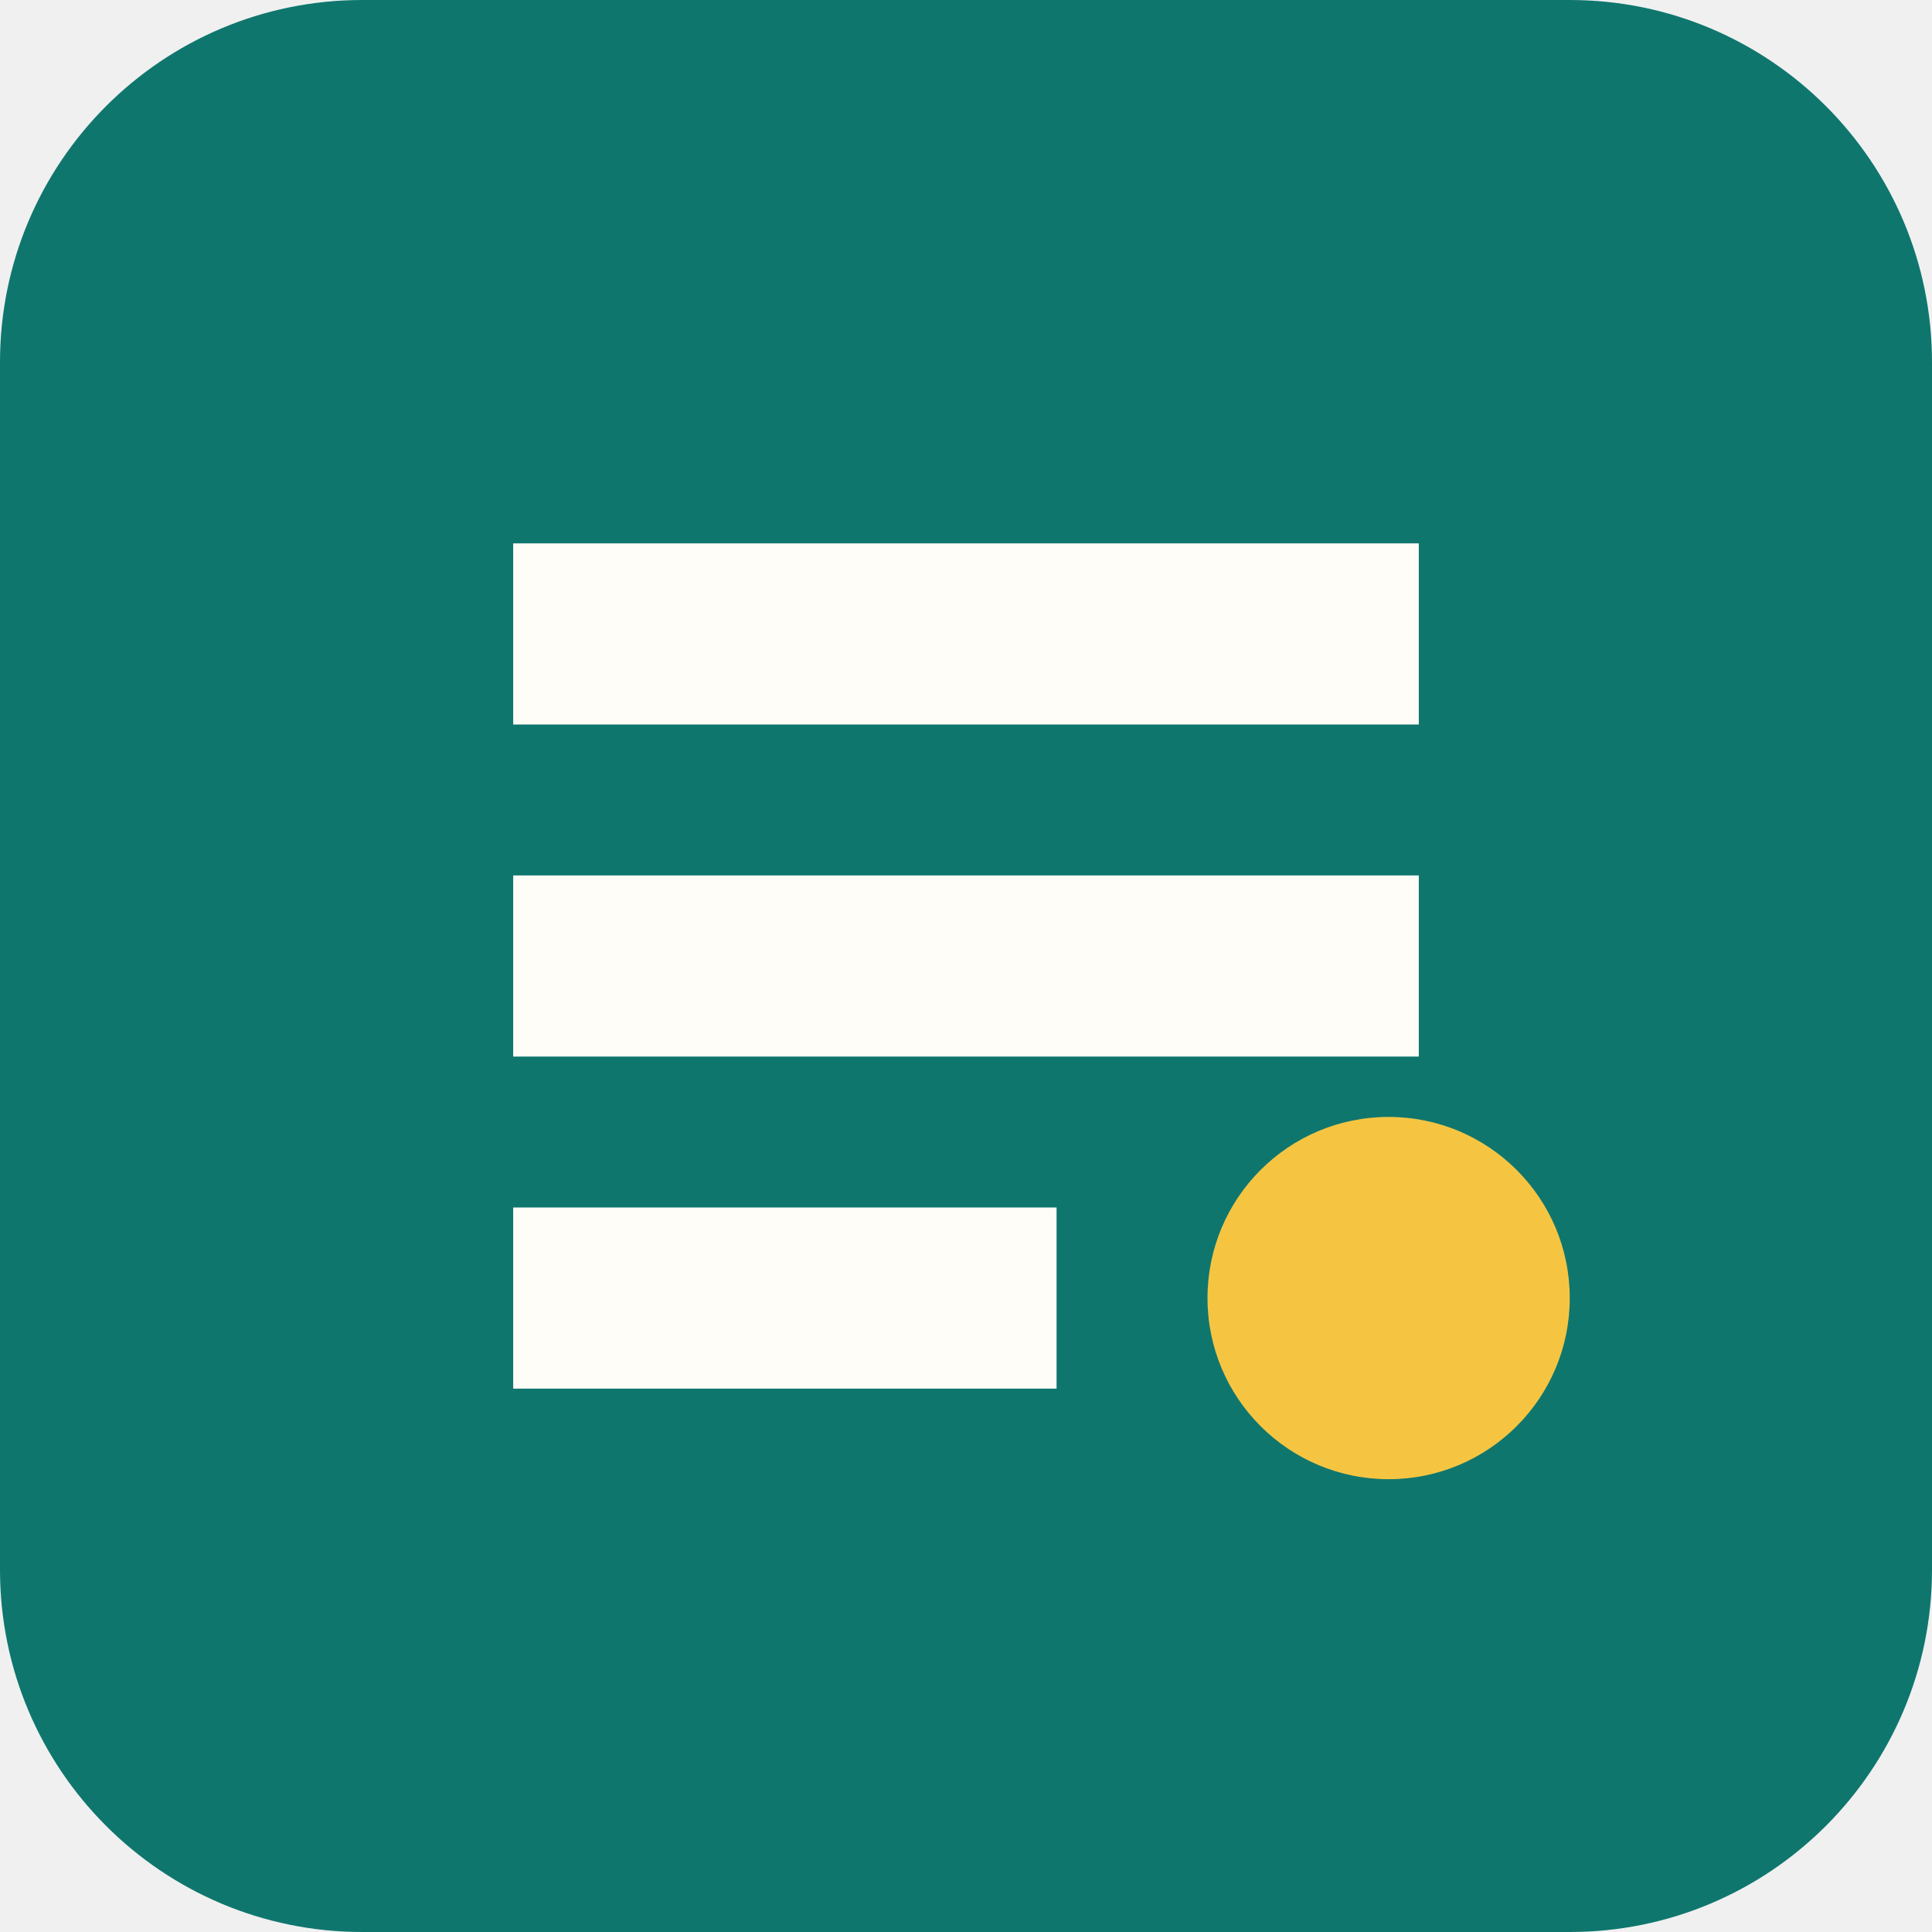
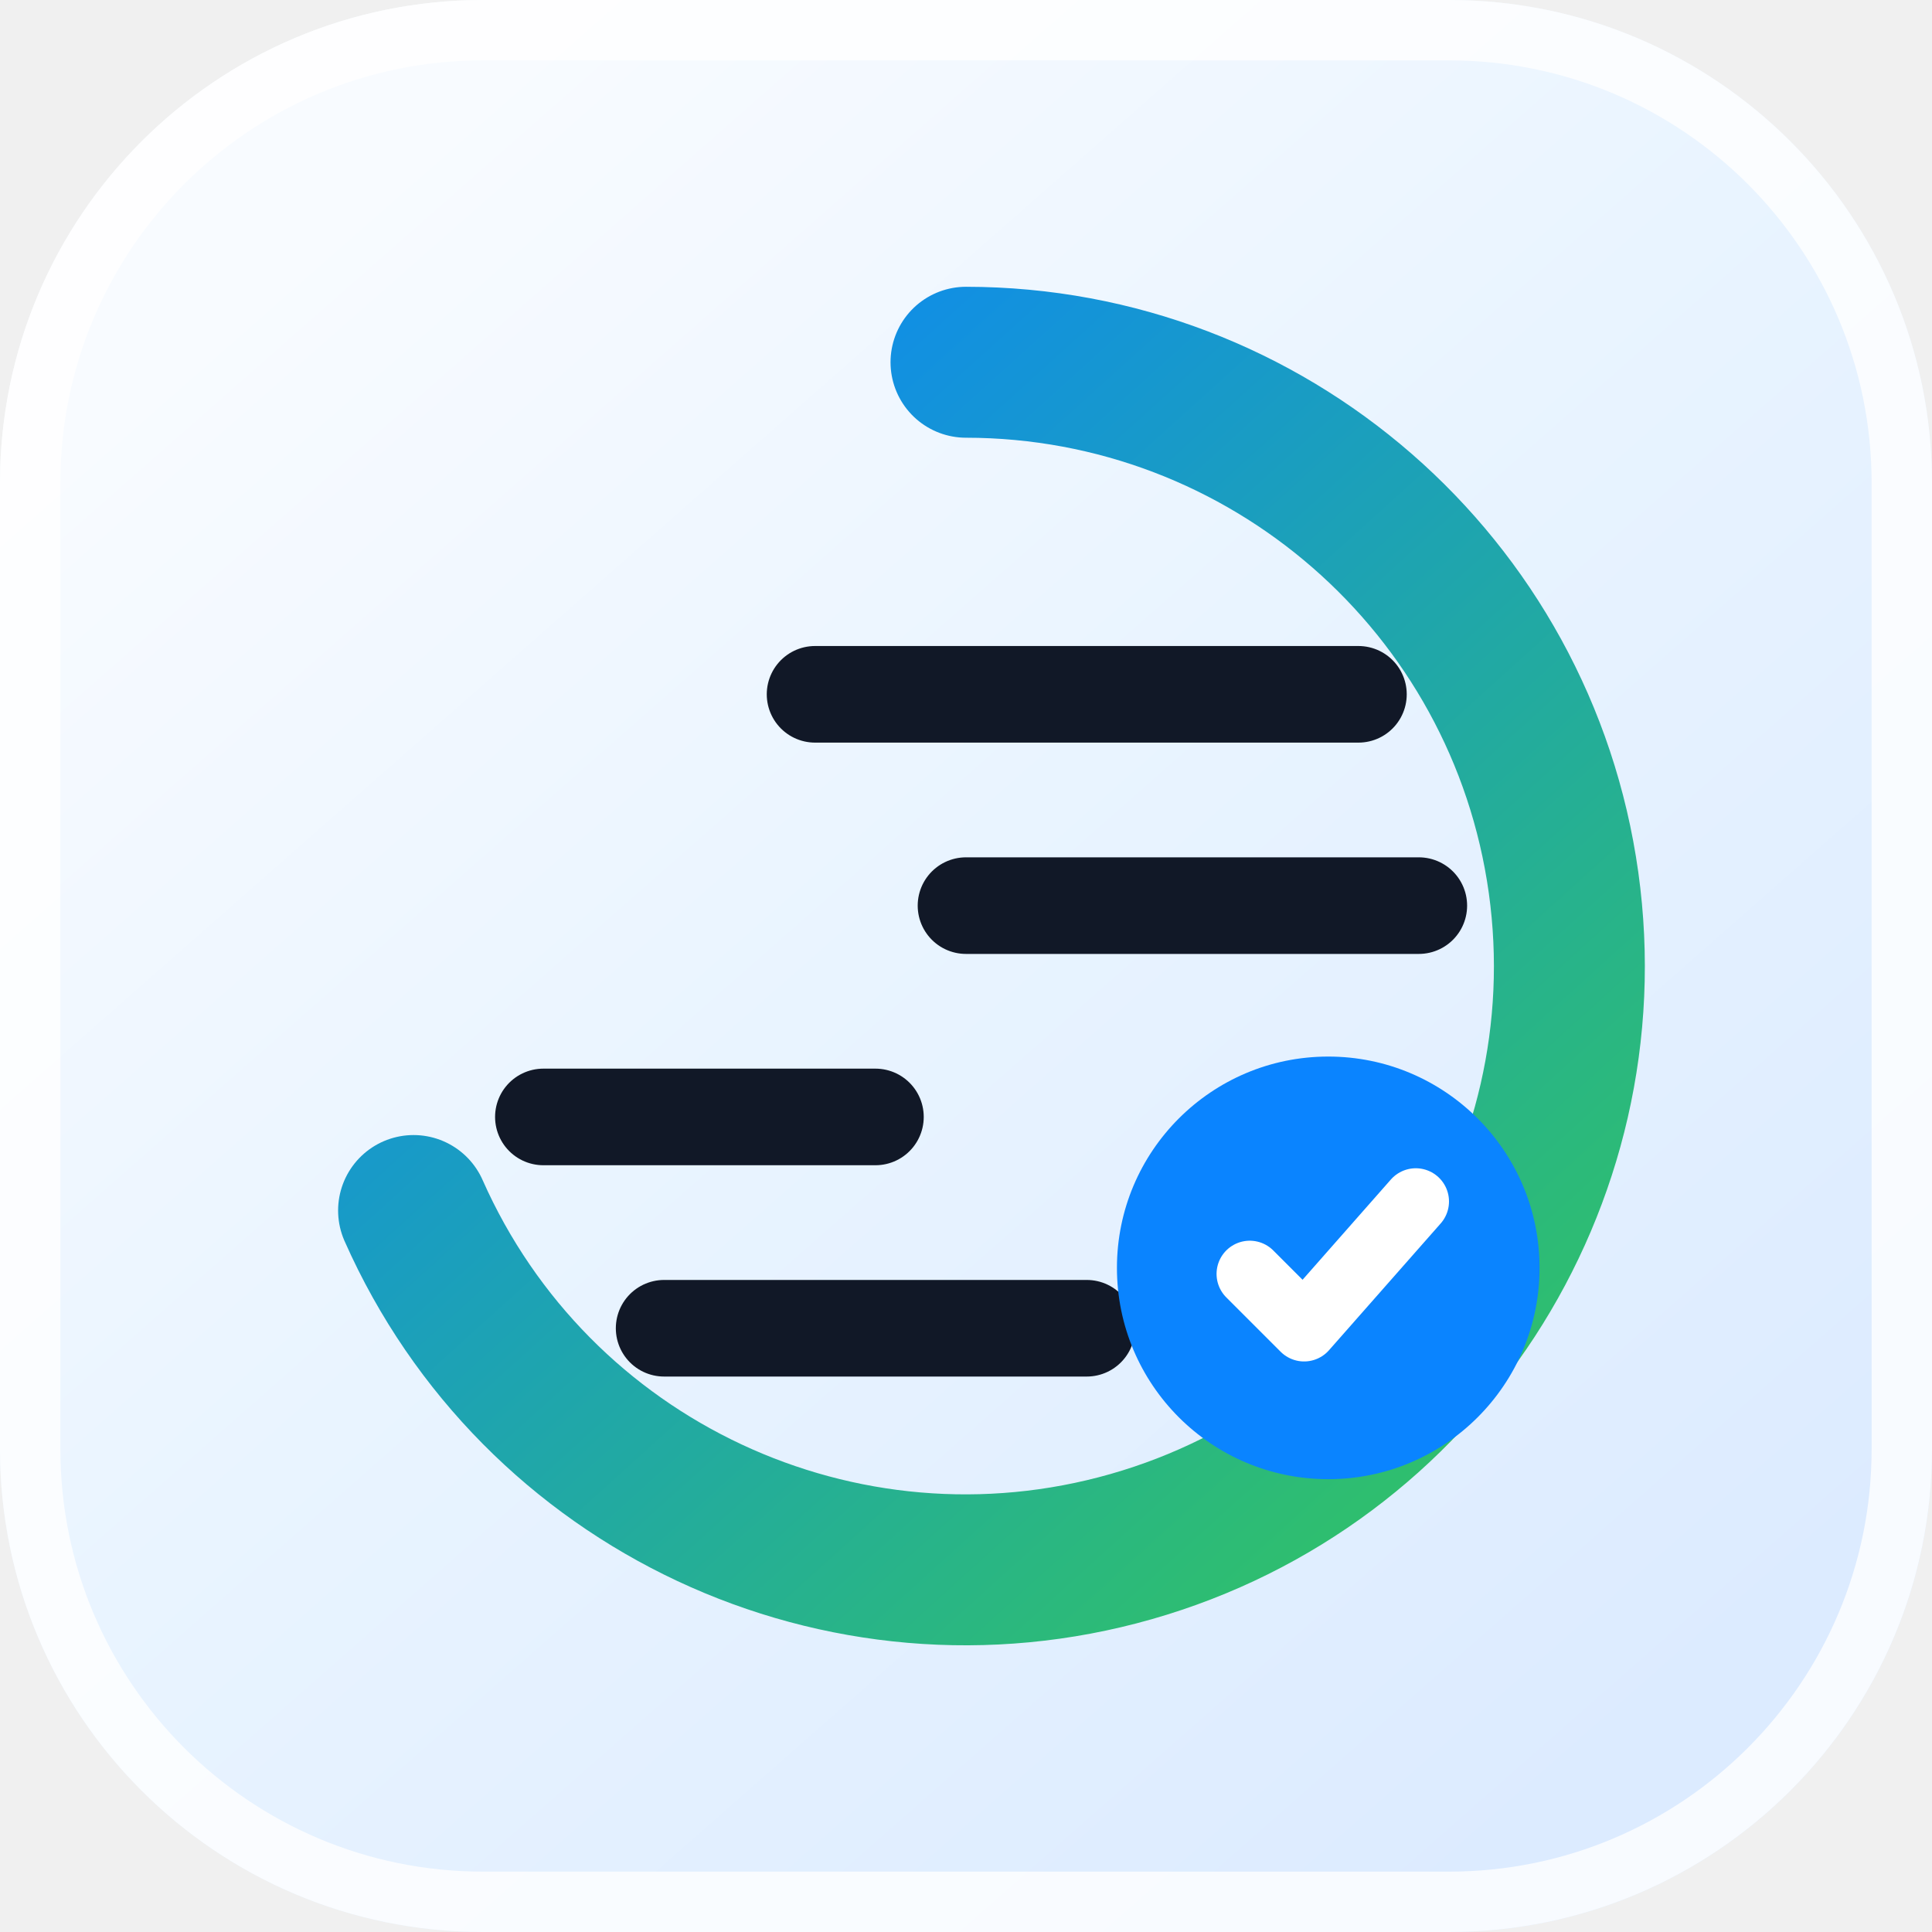
<svg xmlns="http://www.w3.org/2000/svg" viewBox="0 0 64 64">
-   <rect width="64" height="64" rx="12" fill="#0f766e" />
-   <path fill="#fffdf8" d="M17 18h30v6H17zM17 29h30v6H17zM17 40h18v6H17z" />
-   <circle cx="46" cy="43" r="6" fill="#f5c542" />
+   <defs>
+     <linearGradient id="bg" x1="10" y1="8" x2="54" y2="58" gradientUnits="userSpaceOnUse">
+       <stop stop-color="#F8FBFF" />
+       <stop offset=".45" stop-color="#E9F4FF" />
+       <stop offset="1" stop-color="#DCEBFF" />
+     </linearGradient>
+     <linearGradient id="ring" x1="14" y1="12" x2="52" y2="54" gradientUnits="userSpaceOnUse">
+       <stop stop-color="#0A84FF" />
+       <stop offset="1" stop-color="#34C759" />
+     </linearGradient>
+   </defs>
+   <rect width="64" height="64" rx="16" fill="url(#bg)" />
+   <rect x="1" y="1" width="62" height="62" rx="15" fill="none" stroke="#FFFFFF" stroke-opacity=".8" stroke-width="2" />
+   <path d="M32 12a20 20 0 1 1-18.3 28.1" fill="none" stroke="url(#ring)" stroke-width="5" stroke-linecap="round" />
+   <path d="M18 37h11m-7 7h14m-9-21h18m-13 7h15" stroke="#111827" stroke-width="3.2" stroke-linecap="round" />
+   <circle cx="44" cy="42" r="7" fill="#0A84FF" />
+   <path d="M41.4 42.2l1.8 1.8 3.7-4.2" fill="none" stroke="#fff" stroke-width="2.2" stroke-linecap="round" stroke-linejoin="round" />
</svg>
